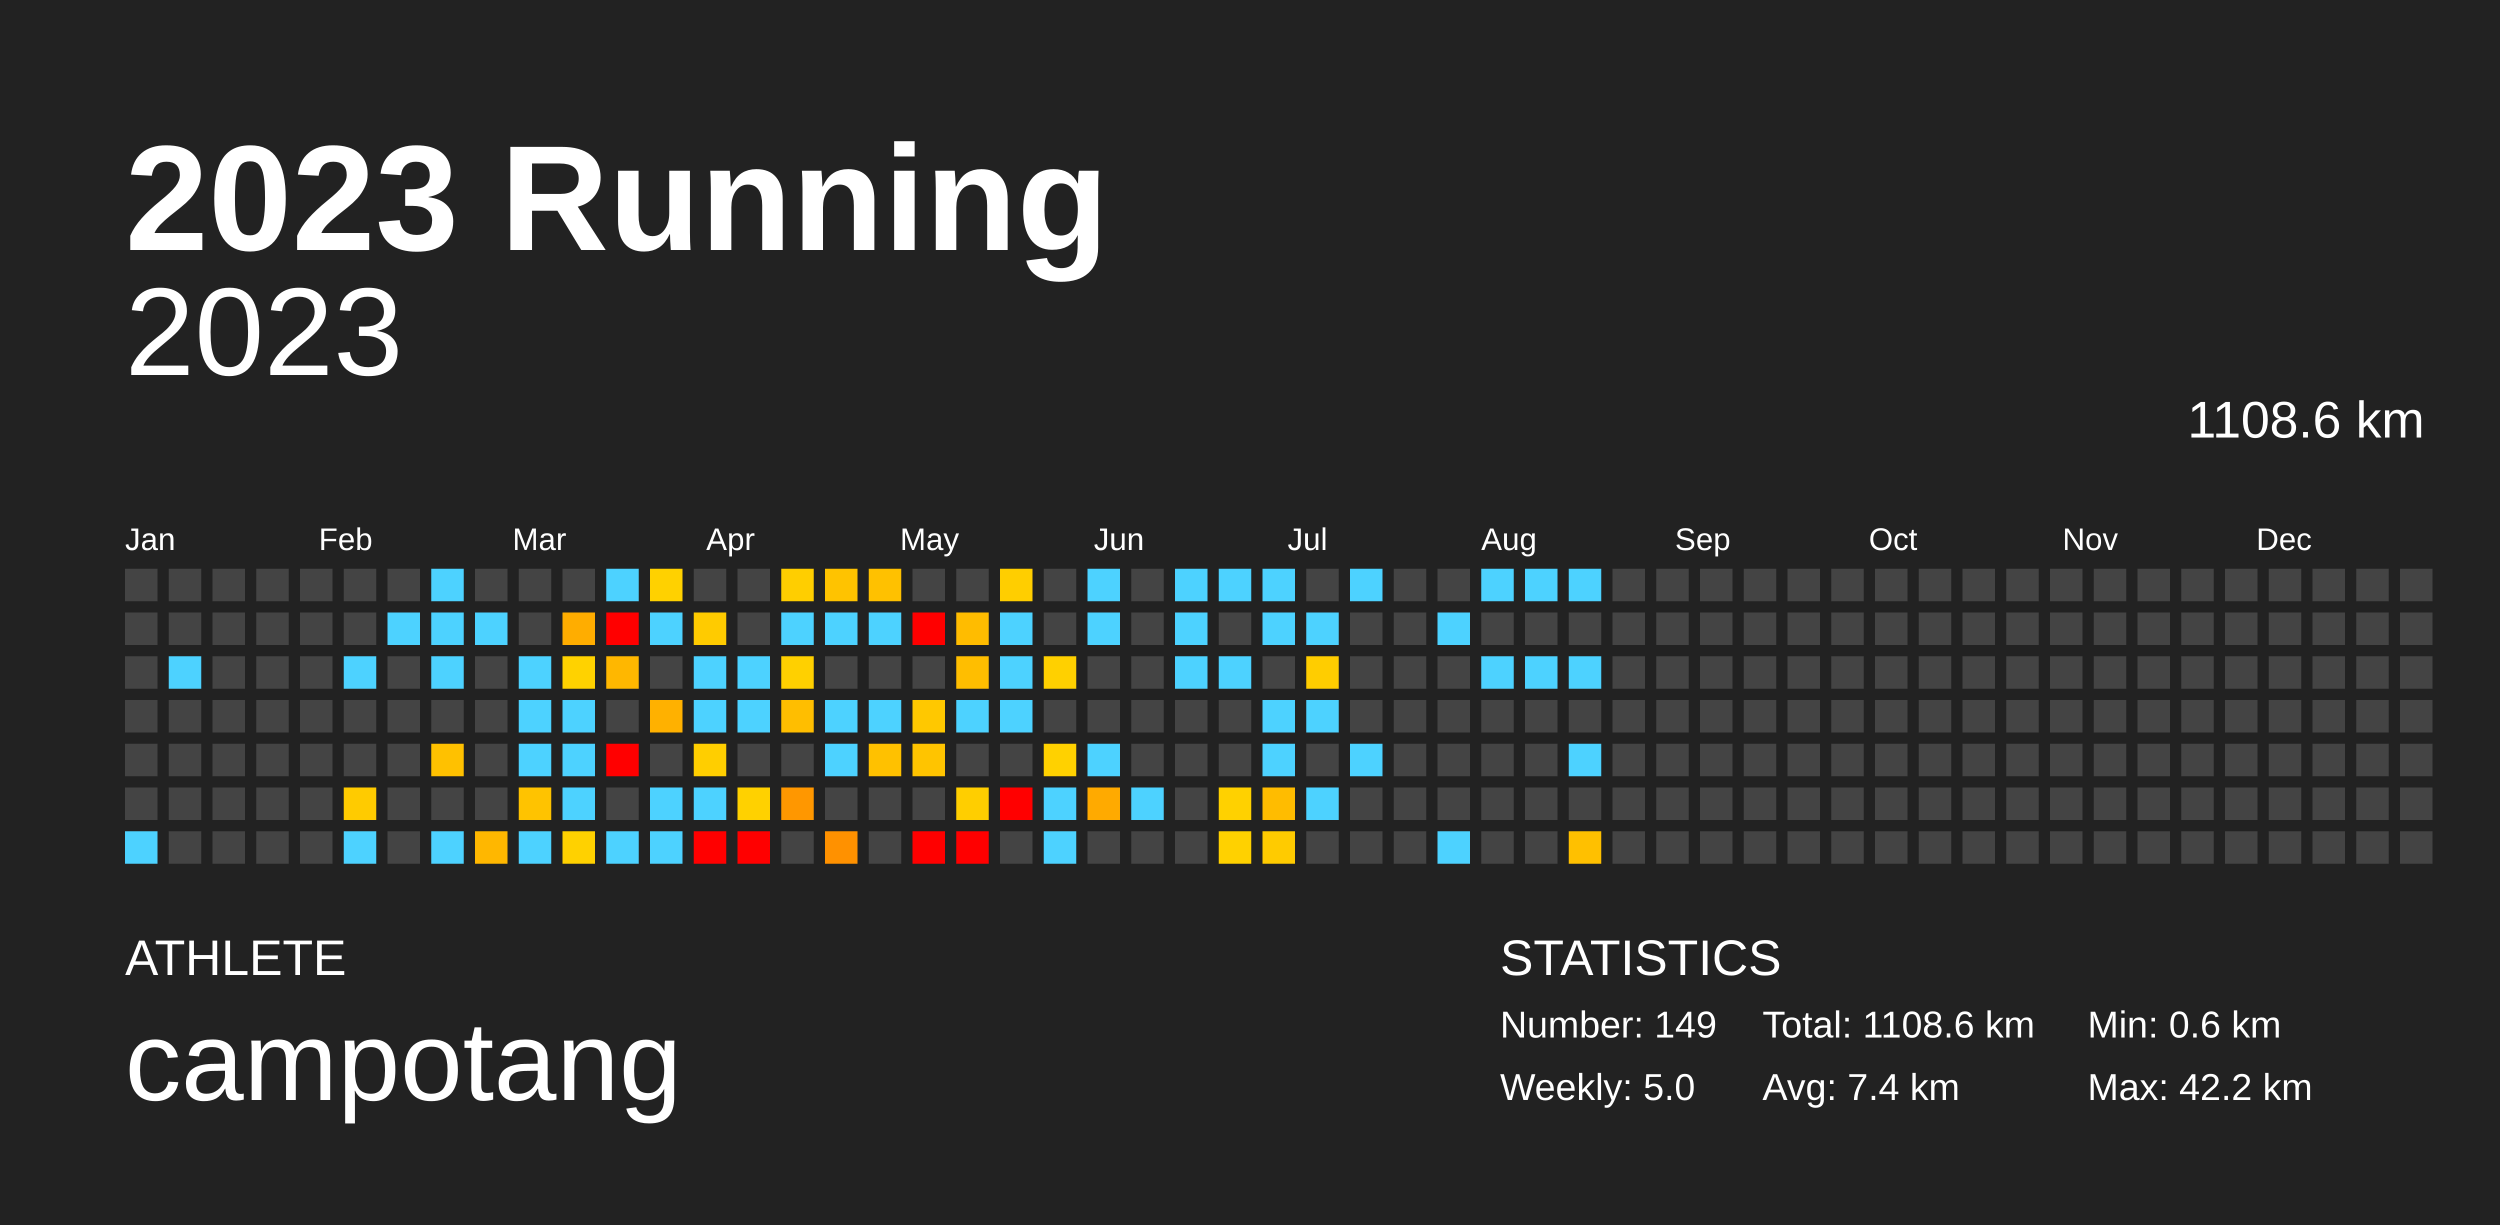
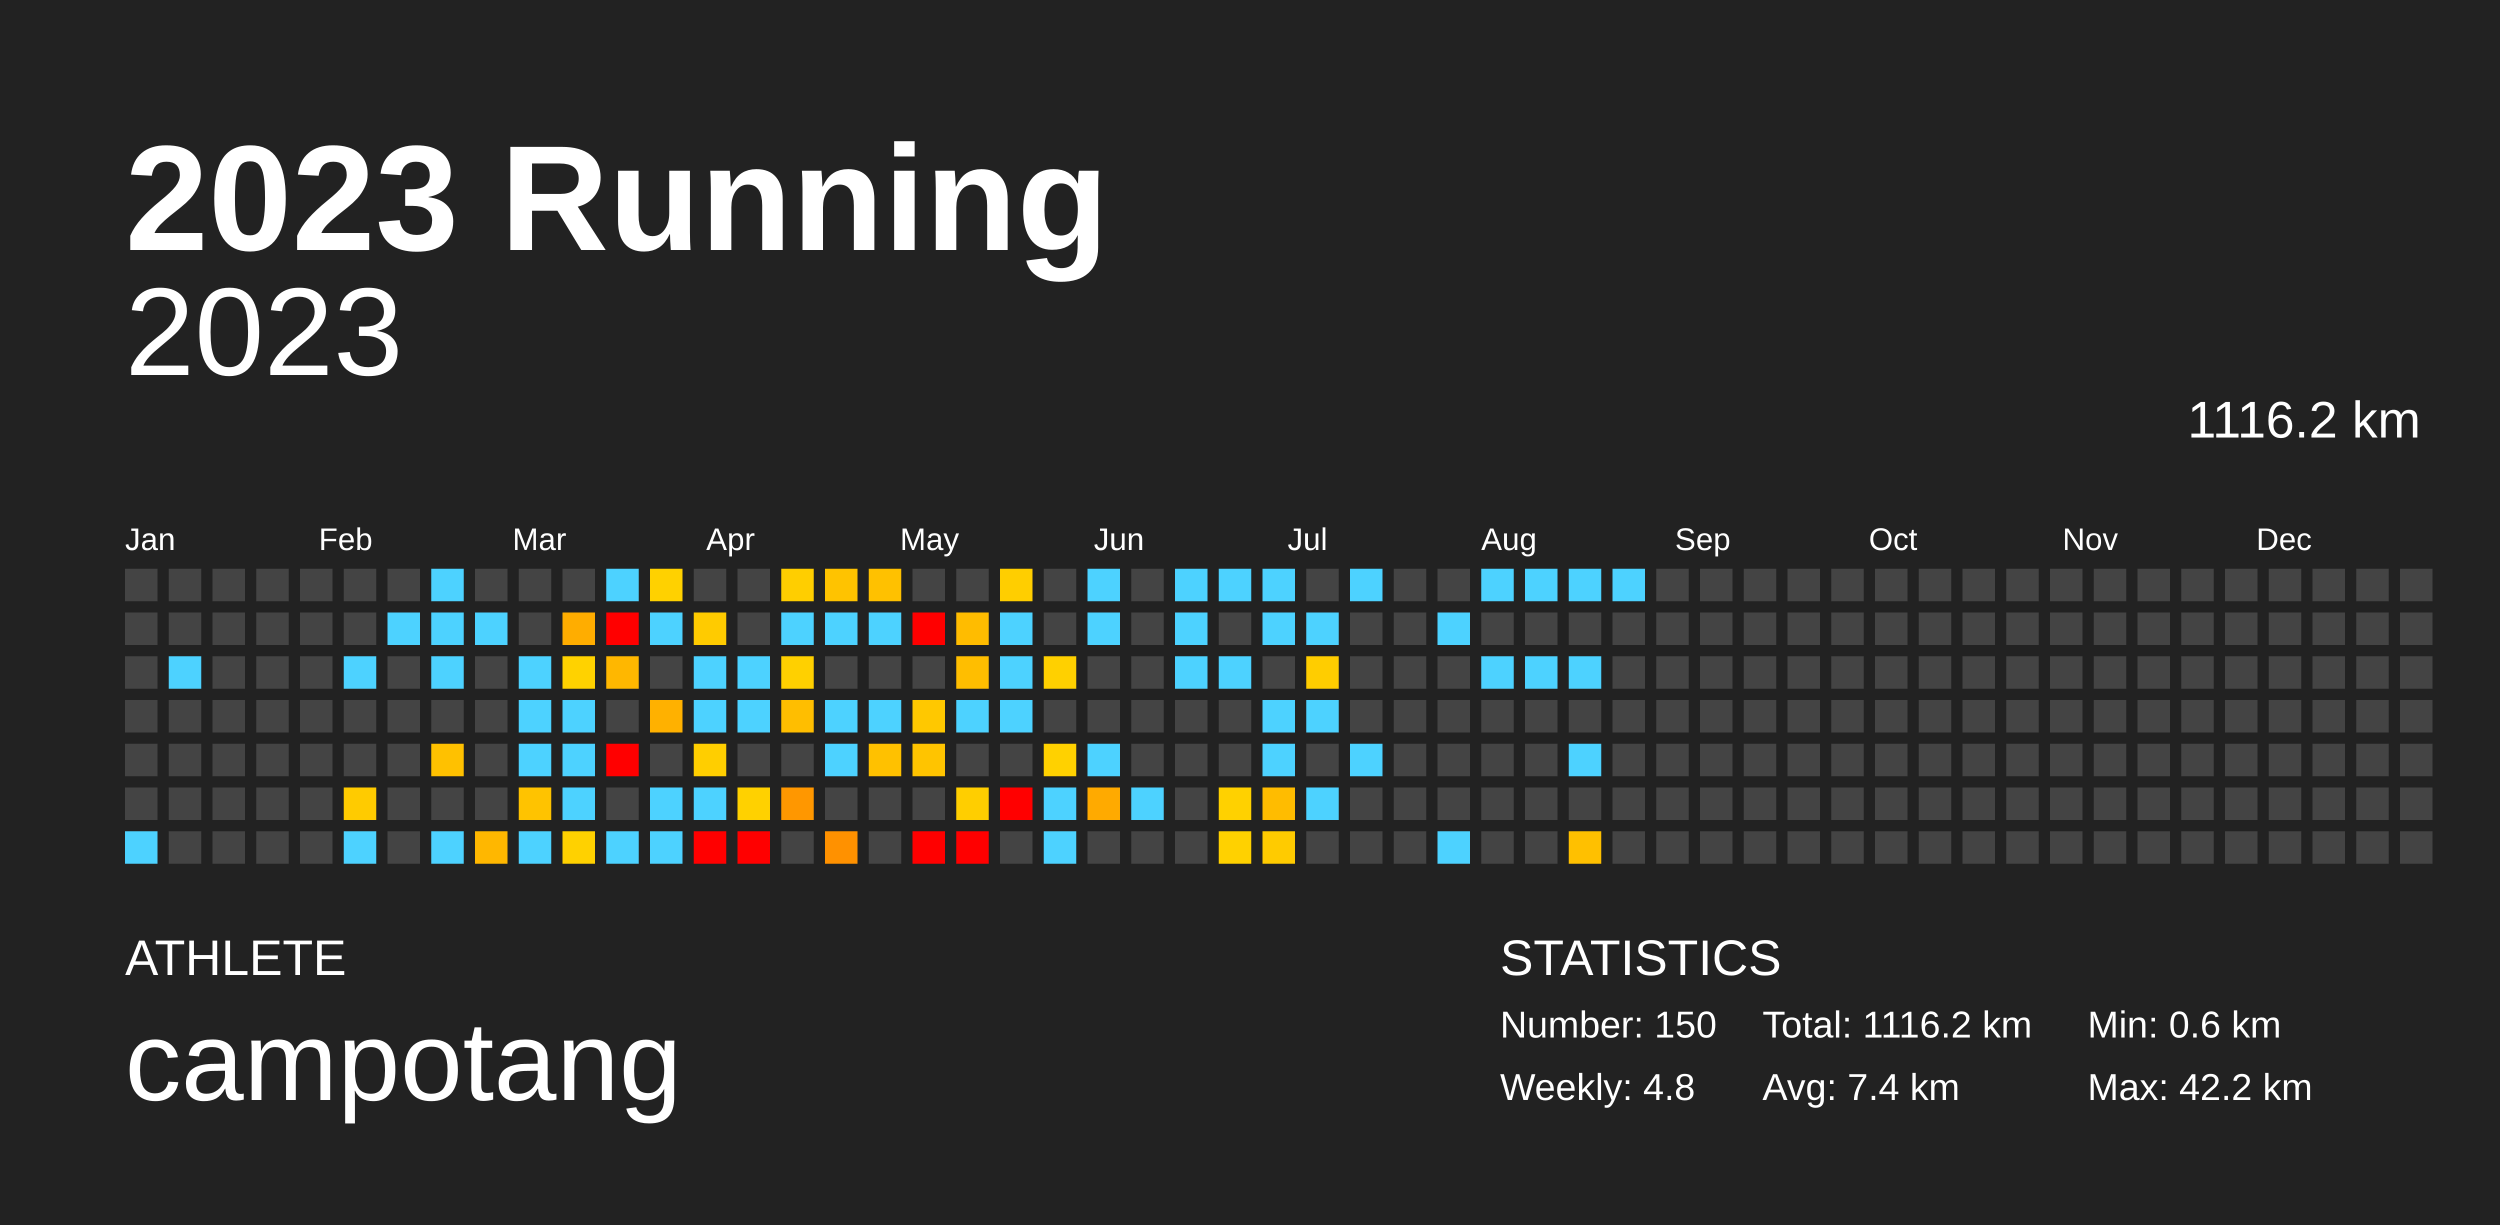
<svg xmlns="http://www.w3.org/2000/svg" baseProfile="full" height="98mm" version="1.1" viewBox="0,0,200,98" width="200mm">
  <defs />
  <rect fill="#222222" height="98" width="200" x="0" y="0" />
  <text fill="#FFFFFF" style="font-size:12px; font-family:Arial; font-weight:bold;" x="10" y="20">2023 Running</text>
  <text fill="#FFFFFF" style="font-size:4px; font-family:Arial" x="10" y="78">ATHLETE</text>
  <text fill="#FFFFFF" style="font-size:9px; font-family:Arial" x="10" y="88">campotang</text>
  <text fill="#FFFFFF" style="font-size:4px; font-family:Arial" x="120" y="78">STATISTICS</text>
-   <text fill="#FFFFFF" style="font-size:3px; font-family:Arial" x="120" y="83">Number: 149</text>
-   <text fill="#FFFFFF" style="font-size:3px; font-family:Arial" x="120" y="88">Weekly: 5.0</text>
-   <text fill="#FFFFFF" style="font-size:3px; font-family:Arial" x="141" y="83">Total: 1108.6 km</text>
+   <text fill="#FFFFFF" style="font-size:3px; font-family:Arial" x="120" y="83">Number: 150</text>
+   <text fill="#FFFFFF" style="font-size:3px; font-family:Arial" x="120" y="88">Weekly: 4.8</text>
+   <text fill="#FFFFFF" style="font-size:3px; font-family:Arial" x="141" y="83">Total: 1116.2 km</text>
  <text fill="#FFFFFF" style="font-size:3px; font-family:Arial" x="141" y="88">Avg: 7.4 km</text>
  <text fill="#FFFFFF" style="font-size:3px; font-family:Arial" x="167" y="83">Min: 0.6 km</text>
  <text fill="#FFFFFF" style="font-size:3px; font-family:Arial" x="167" y="88">Max: 42.2 km</text>
  <text alignment-baseline="hanging" fill="#FFFFFF" style="font-size:10.0px; font-family:Arial;" x="10" y="30">2023</text>
-   <text alignment-baseline="hanging" fill="#FFFFFF" style="font-size:4.125px; font-family:Arial;" x="175" y="35">1108.6 km</text>
+   <text alignment-baseline="hanging" fill="#FFFFFF" style="font-size:4.125px; font-family:Arial;" x="175" y="35">1116.2 km</text>
  <text fill="#FFFFFF" style="font-size:2.5px; font-family:Arial" x="10.0" y="44">Jan</text>
  <text fill="#FFFFFF" style="font-size:2.5px; font-family:Arial" x="25.5" y="44">Feb</text>
  <text fill="#FFFFFF" style="font-size:2.5px; font-family:Arial" x="41.0" y="44">Mar</text>
  <text fill="#FFFFFF" style="font-size:2.5px; font-family:Arial" x="56.5" y="44">Apr</text>
  <text fill="#FFFFFF" style="font-size:2.5px; font-family:Arial" x="72.0" y="44">May</text>
  <text fill="#FFFFFF" style="font-size:2.5px; font-family:Arial" x="87.5" y="44">Jun</text>
  <text fill="#FFFFFF" style="font-size:2.5px; font-family:Arial" x="103.0" y="44">Jul</text>
  <text fill="#FFFFFF" style="font-size:2.5px; font-family:Arial" x="118.5" y="44">Aug</text>
  <text fill="#FFFFFF" style="font-size:2.5px; font-family:Arial" x="134.0" y="44">Sep</text>
  <text fill="#FFFFFF" style="font-size:2.5px; font-family:Arial" x="149.5" y="44">Oct</text>
  <text fill="#FFFFFF" style="font-size:2.5px; font-family:Arial" x="165.0" y="44">Nov</text>
  <text fill="#FFFFFF" style="font-size:2.5px; font-family:Arial" x="180.5" y="44">Dec</text>
  <rect fill="#444444" height="2.6" width="2.6" x="10.0" y="45.5" />
  <rect fill="#444444" height="2.6" width="2.6" x="10.0" y="49.0" />
  <rect fill="#444444" height="2.6" width="2.6" x="10.0" y="52.5" />
  <rect fill="#444444" height="2.6" width="2.6" x="10.0" y="56.0" />
  <rect fill="#444444" height="2.6" width="2.6" x="10.0" y="59.5" />
  <rect fill="#444444" height="2.6" width="2.6" x="10.0" y="63.0" />
  <rect fill="#4dd2ff" height="2.6" width="2.6" x="10.0" y="66.5" />
  <rect fill="#444444" height="2.6" width="2.6" x="13.5" y="45.5" />
  <rect fill="#444444" height="2.6" width="2.6" x="13.5" y="49.0" />
  <rect fill="#4dd2ff" height="2.6" width="2.6" x="13.5" y="52.5" />
  <rect fill="#444444" height="2.6" width="2.6" x="13.5" y="56.0" />
  <rect fill="#444444" height="2.6" width="2.6" x="13.5" y="59.5" />
  <rect fill="#444444" height="2.6" width="2.6" x="13.5" y="63.0" />
  <rect fill="#444444" height="2.6" width="2.6" x="13.5" y="66.5" />
  <rect fill="#444444" height="2.6" width="2.6" x="17.0" y="45.5" />
  <rect fill="#444444" height="2.6" width="2.6" x="17.0" y="49.0" />
  <rect fill="#444444" height="2.6" width="2.6" x="17.0" y="52.5" />
  <rect fill="#444444" height="2.6" width="2.6" x="17.0" y="56.0" />
  <rect fill="#444444" height="2.6" width="2.6" x="17.0" y="59.5" />
  <rect fill="#444444" height="2.6" width="2.6" x="17.0" y="63.0" />
  <rect fill="#444444" height="2.6" width="2.6" x="17.0" y="66.5" />
  <rect fill="#444444" height="2.6" width="2.6" x="20.5" y="45.5" />
  <rect fill="#444444" height="2.6" width="2.6" x="20.5" y="49.0" />
  <rect fill="#444444" height="2.6" width="2.6" x="20.5" y="52.5" />
  <rect fill="#444444" height="2.6" width="2.6" x="20.5" y="56.0" />
  <rect fill="#444444" height="2.6" width="2.6" x="20.5" y="59.5" />
  <rect fill="#444444" height="2.6" width="2.6" x="20.5" y="63.0" />
  <rect fill="#444444" height="2.6" width="2.6" x="20.5" y="66.5" />
  <rect fill="#444444" height="2.6" width="2.6" x="24.0" y="45.5" />
  <rect fill="#444444" height="2.6" width="2.6" x="24.0" y="49.0" />
  <rect fill="#444444" height="2.6" width="2.6" x="24.0" y="52.5" />
  <rect fill="#444444" height="2.6" width="2.6" x="24.0" y="56.0" />
  <rect fill="#444444" height="2.6" width="2.6" x="24.0" y="59.5" />
  <rect fill="#444444" height="2.6" width="2.6" x="24.0" y="63.0" />
  <rect fill="#444444" height="2.6" width="2.6" x="24.0" y="66.5" />
  <rect fill="#444444" height="2.6" width="2.6" x="27.5" y="45.5" />
  <rect fill="#444444" height="2.6" width="2.6" x="27.5" y="49.0" />
  <rect fill="#4dd2ff" height="2.6" width="2.6" x="27.5" y="52.5" />
  <rect fill="#444444" height="2.6" width="2.6" x="27.5" y="56.0" />
  <rect fill="#444444" height="2.6" width="2.6" x="27.5" y="59.5" />
  <rect fill="#ffcb00" height="2.6" width="2.6" x="27.5" y="63.0" />
  <rect fill="#4dd2ff" height="2.6" width="2.6" x="27.5" y="66.5" />
  <rect fill="#444444" height="2.6" width="2.6" x="31.0" y="45.5" />
  <rect fill="#4dd2ff" height="2.6" width="2.6" x="31.0" y="49.0" />
  <rect fill="#444444" height="2.6" width="2.6" x="31.0" y="52.5" />
  <rect fill="#444444" height="2.6" width="2.6" x="31.0" y="56.0" />
  <rect fill="#444444" height="2.6" width="2.6" x="31.0" y="59.5" />
  <rect fill="#444444" height="2.6" width="2.6" x="31.0" y="63.0" />
  <rect fill="#444444" height="2.6" width="2.6" x="31.0" y="66.5" />
  <rect fill="#4dd2ff" height="2.6" width="2.6" x="34.5" y="45.5" />
  <rect fill="#4dd2ff" height="2.6" width="2.6" x="34.5" y="49.0" />
  <rect fill="#4dd2ff" height="2.6" width="2.6" x="34.5" y="52.5" />
  <rect fill="#444444" height="2.6" width="2.6" x="34.5" y="56.0" />
  <rect fill="#ffc100" height="2.6" width="2.6" x="34.5" y="59.5" />
  <rect fill="#444444" height="2.6" width="2.6" x="34.5" y="63.0" />
  <rect fill="#4dd2ff" height="2.6" width="2.6" x="34.5" y="66.5" />
  <rect fill="#444444" height="2.6" width="2.6" x="38.0" y="45.5" />
  <rect fill="#4dd2ff" height="2.6" width="2.6" x="38.0" y="49.0" />
  <rect fill="#444444" height="2.6" width="2.6" x="38.0" y="52.5" />
  <rect fill="#444444" height="2.6" width="2.6" x="38.0" y="56.0" />
  <rect fill="#444444" height="2.6" width="2.6" x="38.0" y="59.5" />
  <rect fill="#444444" height="2.6" width="2.6" x="38.0" y="63.0" />
  <rect fill="#ffb700" height="2.6" width="2.6" x="38.0" y="66.5" />
  <rect fill="#444444" height="2.6" width="2.6" x="41.5" y="45.5" />
  <rect fill="#444444" height="2.6" width="2.6" x="41.5" y="49.0" />
  <rect fill="#4dd2ff" height="2.6" width="2.6" x="41.5" y="52.5" />
  <rect fill="#4dd2ff" height="2.6" width="2.6" x="41.5" y="56.0" />
  <rect fill="#4dd2ff" height="2.6" width="2.6" x="41.5" y="59.5" />
  <rect fill="#ffc300" height="2.6" width="2.6" x="41.5" y="63.0" />
  <rect fill="#4dd2ff" height="2.6" width="2.6" x="41.5" y="66.5" />
  <rect fill="#444444" height="2.6" width="2.6" x="45.0" y="45.5" />
  <rect fill="#ffad00" height="2.6" width="2.6" x="45.0" y="49.0" />
  <rect fill="#ffd200" height="2.6" width="2.6" x="45.0" y="52.5" />
  <rect fill="#4dd2ff" height="2.6" width="2.6" x="45.0" y="56.0" />
  <rect fill="#4dd2ff" height="2.6" width="2.6" x="45.0" y="59.5" />
  <rect fill="#4dd2ff" height="2.6" width="2.6" x="45.0" y="63.0" />
  <rect fill="#ffd100" height="2.6" width="2.6" x="45.0" y="66.5" />
  <rect fill="#4dd2ff" height="2.6" width="2.6" x="48.5" y="45.5" />
  <rect fill="red" height="2.6" width="2.6" x="48.5" y="49.0" />
  <rect fill="#ffb700" height="2.6" width="2.6" x="48.5" y="52.5" />
  <rect fill="#444444" height="2.6" width="2.6" x="48.5" y="56.0" />
  <rect fill="red" height="2.6" width="2.6" x="48.5" y="59.5" />
  <rect fill="#444444" height="2.6" width="2.6" x="48.5" y="63.0" />
  <rect fill="#4dd2ff" height="2.6" width="2.6" x="48.5" y="66.5" />
  <rect fill="#ffd100" height="2.6" width="2.6" x="52.0" y="45.5" />
  <rect fill="#4dd2ff" height="2.6" width="2.6" x="52.0" y="49.0" />
  <rect fill="#444444" height="2.6" width="2.6" x="52.0" y="52.5" />
  <rect fill="#ffb100" height="2.6" width="2.6" x="52.0" y="56.0" />
  <rect fill="#444444" height="2.6" width="2.6" x="52.0" y="59.5" />
  <rect fill="#4dd2ff" height="2.6" width="2.6" x="52.0" y="63.0" />
  <rect fill="#4dd2ff" height="2.6" width="2.6" x="52.0" y="66.5" />
  <rect fill="#444444" height="2.6" width="2.6" x="55.5" y="45.5" />
  <rect fill="#ffcb00" height="2.6" width="2.6" x="55.5" y="49.0" />
  <rect fill="#4dd2ff" height="2.6" width="2.6" x="55.5" y="52.5" />
  <rect fill="#4dd2ff" height="2.6" width="2.6" x="55.5" y="56.0" />
  <rect fill="#ffce00" height="2.6" width="2.6" x="55.5" y="59.5" />
  <rect fill="#4dd2ff" height="2.6" width="2.6" x="55.5" y="63.0" />
  <rect fill="red" height="2.6" width="2.6" x="55.5" y="66.5" />
  <rect fill="#444444" height="2.6" width="2.6" x="59.0" y="45.5" />
  <rect fill="#444444" height="2.6" width="2.6" x="59.0" y="49.0" />
  <rect fill="#4dd2ff" height="2.6" width="2.6" x="59.0" y="52.5" />
  <rect fill="#4dd2ff" height="2.6" width="2.6" x="59.0" y="56.0" />
  <rect fill="#444444" height="2.6" width="2.6" x="59.0" y="59.5" />
  <rect fill="#ffd100" height="2.6" width="2.6" x="59.0" y="63.0" />
  <rect fill="red" height="2.6" width="2.6" x="59.0" y="66.5" />
  <rect fill="#ffce00" height="2.6" width="2.6" x="62.5" y="45.5" />
  <rect fill="#4dd2ff" height="2.6" width="2.6" x="62.5" y="49.0" />
  <rect fill="#ffd000" height="2.6" width="2.6" x="62.5" y="52.5" />
  <rect fill="#ffbe00" height="2.6" width="2.6" x="62.5" y="56.0" />
  <rect fill="#444444" height="2.6" width="2.6" x="62.5" y="59.5" />
  <rect fill="#ff9700" height="2.6" width="2.6" x="62.5" y="63.0" />
  <rect fill="#444444" height="2.6" width="2.6" x="62.5" y="66.5" />
  <rect fill="#ffc300" height="2.6" width="2.6" x="66.0" y="45.5" />
  <rect fill="#4dd2ff" height="2.6" width="2.6" x="66.0" y="49.0" />
  <rect fill="#444444" height="2.6" width="2.6" x="66.0" y="52.5" />
  <rect fill="#4dd2ff" height="2.6" width="2.6" x="66.0" y="56.0" />
  <rect fill="#4dd2ff" height="2.6" width="2.6" x="66.0" y="59.5" />
  <rect fill="#444444" height="2.6" width="2.6" x="66.0" y="63.0" />
  <rect fill="#ff9100" height="2.6" width="2.6" x="66.0" y="66.5" />
  <rect fill="#ffc100" height="2.6" width="2.6" x="69.5" y="45.5" />
  <rect fill="#4dd2ff" height="2.6" width="2.6" x="69.5" y="49.0" />
  <rect fill="#444444" height="2.6" width="2.6" x="69.5" y="52.5" />
  <rect fill="#4dd2ff" height="2.6" width="2.6" x="69.5" y="56.0" />
  <rect fill="#ffc100" height="2.6" width="2.6" x="69.5" y="59.5" />
  <rect fill="#444444" height="2.6" width="2.6" x="69.5" y="63.0" />
  <rect fill="#444444" height="2.6" width="2.6" x="69.5" y="66.5" />
  <rect fill="#444444" height="2.6" width="2.6" x="73.0" y="45.5" />
  <rect fill="red" height="2.6" width="2.6" x="73.0" y="49.0" />
  <rect fill="#444444" height="2.6" width="2.6" x="73.0" y="52.5" />
  <rect fill="#ffc800" height="2.6" width="2.6" x="73.0" y="56.0" />
  <rect fill="#ffc400" height="2.6" width="2.6" x="73.0" y="59.5" />
  <rect fill="#444444" height="2.6" width="2.6" x="73.0" y="63.0" />
  <rect fill="red" height="2.6" width="2.6" x="73.0" y="66.5" />
  <rect fill="#444444" height="2.6" width="2.6" x="76.5" y="45.5" />
  <rect fill="#ffbc00" height="2.6" width="2.6" x="76.5" y="49.0" />
  <rect fill="#ffbe00" height="2.6" width="2.6" x="76.5" y="52.5" />
  <rect fill="#4dd2ff" height="2.6" width="2.6" x="76.5" y="56.0" />
  <rect fill="#444444" height="2.6" width="2.6" x="76.5" y="59.5" />
  <rect fill="#ffce00" height="2.6" width="2.6" x="76.5" y="63.0" />
  <rect fill="red" height="2.6" width="2.6" x="76.5" y="66.5" />
  <rect fill="#ffce00" height="2.6" width="2.6" x="80.0" y="45.5" />
  <rect fill="#4dd2ff" height="2.6" width="2.6" x="80.0" y="49.0" />
  <rect fill="#4dd2ff" height="2.6" width="2.6" x="80.0" y="52.5" />
  <rect fill="#4dd2ff" height="2.6" width="2.6" x="80.0" y="56.0" />
  <rect fill="#444444" height="2.6" width="2.6" x="80.0" y="59.5" />
  <rect fill="red" height="2.6" width="2.6" x="80.0" y="63.0" />
  <rect fill="#444444" height="2.6" width="2.6" x="80.0" y="66.5" />
  <rect fill="#444444" height="2.6" width="2.6" x="83.5" y="45.5" />
  <rect fill="#444444" height="2.6" width="2.6" x="83.5" y="49.0" />
  <rect fill="#ffd000" height="2.6" width="2.6" x="83.5" y="52.5" />
  <rect fill="#444444" height="2.6" width="2.6" x="83.5" y="56.0" />
  <rect fill="#ffd100" height="2.6" width="2.6" x="83.5" y="59.5" />
  <rect fill="#4dd2ff" height="2.6" width="2.6" x="83.5" y="63.0" />
  <rect fill="#4dd2ff" height="2.6" width="2.6" x="83.5" y="66.5" />
  <rect fill="#4dd2ff" height="2.6" width="2.6" x="87.0" y="45.5" />
  <rect fill="#4dd2ff" height="2.6" width="2.6" x="87.0" y="49.0" />
  <rect fill="#444444" height="2.6" width="2.6" x="87.0" y="52.5" />
  <rect fill="#444444" height="2.6" width="2.6" x="87.0" y="56.0" />
  <rect fill="#4dd2ff" height="2.6" width="2.6" x="87.0" y="59.5" />
  <rect fill="#ffaa00" height="2.6" width="2.6" x="87.0" y="63.0" />
  <rect fill="#444444" height="2.6" width="2.6" x="87.0" y="66.5" />
  <rect fill="#444444" height="2.6" width="2.6" x="90.5" y="45.5" />
  <rect fill="#444444" height="2.6" width="2.6" x="90.5" y="49.0" />
  <rect fill="#444444" height="2.6" width="2.6" x="90.5" y="52.5" />
  <rect fill="#444444" height="2.6" width="2.6" x="90.5" y="56.0" />
  <rect fill="#444444" height="2.6" width="2.6" x="90.5" y="59.5" />
  <rect fill="#4dd2ff" height="2.6" width="2.6" x="90.5" y="63.0" />
  <rect fill="#444444" height="2.6" width="2.6" x="90.5" y="66.5" />
  <rect fill="#4dd2ff" height="2.6" width="2.6" x="94.0" y="45.5" />
  <rect fill="#4dd2ff" height="2.6" width="2.6" x="94.0" y="49.0" />
  <rect fill="#4dd2ff" height="2.6" width="2.6" x="94.0" y="52.5" />
  <rect fill="#444444" height="2.6" width="2.6" x="94.0" y="56.0" />
  <rect fill="#444444" height="2.6" width="2.6" x="94.0" y="59.5" />
  <rect fill="#444444" height="2.6" width="2.6" x="94.0" y="63.0" />
  <rect fill="#444444" height="2.6" width="2.6" x="94.0" y="66.5" />
  <rect fill="#4dd2ff" height="2.6" width="2.6" x="97.5" y="45.5" />
  <rect fill="#444444" height="2.6" width="2.6" x="97.5" y="49.0" />
  <rect fill="#4dd2ff" height="2.6" width="2.6" x="97.5" y="52.5" />
  <rect fill="#444444" height="2.6" width="2.6" x="97.5" y="56.0" />
  <rect fill="#444444" height="2.6" width="2.6" x="97.5" y="59.5" />
  <rect fill="#ffd100" height="2.6" width="2.6" x="97.5" y="63.0" />
  <rect fill="#ffd100" height="2.6" width="2.6" x="97.5" y="66.5" />
  <rect fill="#4dd2ff" height="2.6" width="2.6" x="101.0" y="45.5" />
  <rect fill="#4dd2ff" height="2.6" width="2.6" x="101.0" y="49.0" />
  <rect fill="#444444" height="2.6" width="2.6" x="101.0" y="52.5" />
  <rect fill="#4dd2ff" height="2.6" width="2.6" x="101.0" y="56.0" />
  <rect fill="#4dd2ff" height="2.6" width="2.6" x="101.0" y="59.5" />
  <rect fill="#ffbc00" height="2.6" width="2.6" x="101.0" y="63.0" />
  <rect fill="#ffcb00" height="2.6" width="2.6" x="101.0" y="66.5" />
  <rect fill="#444444" height="2.6" width="2.6" x="104.5" y="45.5" />
  <rect fill="#4dd2ff" height="2.6" width="2.6" x="104.5" y="49.0" />
  <rect fill="#ffcd00" height="2.6" width="2.6" x="104.5" y="52.5" />
  <rect fill="#4dd2ff" height="2.6" width="2.6" x="104.5" y="56.0" />
  <rect fill="#444444" height="2.6" width="2.6" x="104.5" y="59.5" />
  <rect fill="#4dd2ff" height="2.6" width="2.6" x="104.5" y="63.0" />
  <rect fill="#444444" height="2.6" width="2.6" x="104.5" y="66.5" />
  <rect fill="#4dd2ff" height="2.6" width="2.6" x="108.0" y="45.5" />
  <rect fill="#444444" height="2.6" width="2.6" x="108.0" y="49.0" />
  <rect fill="#444444" height="2.6" width="2.6" x="108.0" y="52.5" />
  <rect fill="#444444" height="2.6" width="2.6" x="108.0" y="56.0" />
  <rect fill="#4dd2ff" height="2.6" width="2.6" x="108.0" y="59.5" />
  <rect fill="#444444" height="2.6" width="2.6" x="108.0" y="63.0" />
  <rect fill="#444444" height="2.6" width="2.6" x="108.0" y="66.5" />
  <rect fill="#444444" height="2.6" width="2.6" x="111.5" y="45.5" />
  <rect fill="#444444" height="2.6" width="2.6" x="111.5" y="49.0" />
  <rect fill="#444444" height="2.6" width="2.6" x="111.5" y="52.5" />
  <rect fill="#444444" height="2.6" width="2.6" x="111.5" y="56.0" />
  <rect fill="#444444" height="2.6" width="2.6" x="111.5" y="59.5" />
  <rect fill="#444444" height="2.6" width="2.6" x="111.5" y="63.0" />
  <rect fill="#444444" height="2.6" width="2.6" x="111.5" y="66.5" />
  <rect fill="#444444" height="2.6" width="2.6" x="115.0" y="45.5" />
  <rect fill="#4dd2ff" height="2.6" width="2.6" x="115.0" y="49.0" />
  <rect fill="#444444" height="2.6" width="2.6" x="115.0" y="52.5" />
  <rect fill="#444444" height="2.6" width="2.6" x="115.0" y="56.0" />
  <rect fill="#444444" height="2.6" width="2.6" x="115.0" y="59.5" />
  <rect fill="#444444" height="2.6" width="2.6" x="115.0" y="63.0" />
  <rect fill="#4dd2ff" height="2.6" width="2.6" x="115.0" y="66.5" />
  <rect fill="#4dd2ff" height="2.6" width="2.6" x="118.5" y="45.5" />
  <rect fill="#444444" height="2.6" width="2.6" x="118.5" y="49.0" />
  <rect fill="#4dd2ff" height="2.6" width="2.6" x="118.5" y="52.5" />
  <rect fill="#444444" height="2.6" width="2.6" x="118.5" y="56.0" />
  <rect fill="#444444" height="2.6" width="2.6" x="118.5" y="59.5" />
  <rect fill="#444444" height="2.6" width="2.6" x="118.5" y="63.0" />
  <rect fill="#444444" height="2.6" width="2.6" x="118.5" y="66.5" />
  <rect fill="#4dd2ff" height="2.6" width="2.6" x="122.0" y="45.5" />
  <rect fill="#444444" height="2.6" width="2.6" x="122.0" y="49.0" />
  <rect fill="#4dd2ff" height="2.6" width="2.6" x="122.0" y="52.5" />
  <rect fill="#444444" height="2.6" width="2.6" x="122.0" y="56.0" />
  <rect fill="#444444" height="2.6" width="2.6" x="122.0" y="59.5" />
  <rect fill="#444444" height="2.6" width="2.6" x="122.0" y="63.0" />
  <rect fill="#444444" height="2.6" width="2.6" x="122.0" y="66.5" />
  <rect fill="#4dd2ff" height="2.6" width="2.6" x="125.5" y="45.5" />
  <rect fill="#444444" height="2.6" width="2.6" x="125.5" y="49.0" />
  <rect fill="#4dd2ff" height="2.6" width="2.6" x="125.5" y="52.5" />
  <rect fill="#444444" height="2.6" width="2.6" x="125.5" y="56.0" />
  <rect fill="#4dd2ff" height="2.6" width="2.6" x="125.5" y="59.5" />
  <rect fill="#444444" height="2.6" width="2.6" x="125.5" y="63.0" />
  <rect fill="#ffc000" height="2.6" width="2.6" x="125.5" y="66.5" />
-   <rect fill="#444444" height="2.6" width="2.6" x="129.0" y="45.5" />
+   <rect fill="#4dd2ff" height="2.6" width="2.6" x="129.0" y="45.5" />
  <rect fill="#444444" height="2.6" width="2.6" x="129.0" y="49.0" />
  <rect fill="#444444" height="2.6" width="2.6" x="129.0" y="52.5" />
  <rect fill="#444444" height="2.6" width="2.6" x="129.0" y="56.0" />
  <rect fill="#444444" height="2.6" width="2.6" x="129.0" y="59.5" />
  <rect fill="#444444" height="2.6" width="2.6" x="129.0" y="63.0" />
  <rect fill="#444444" height="2.6" width="2.6" x="129.0" y="66.5" />
  <rect fill="#444444" height="2.6" width="2.6" x="132.5" y="45.5" />
  <rect fill="#444444" height="2.6" width="2.6" x="132.5" y="49.0" />
  <rect fill="#444444" height="2.6" width="2.6" x="132.5" y="52.5" />
  <rect fill="#444444" height="2.6" width="2.6" x="132.5" y="56.0" />
  <rect fill="#444444" height="2.6" width="2.6" x="132.5" y="59.5" />
  <rect fill="#444444" height="2.6" width="2.6" x="132.5" y="63.0" />
  <rect fill="#444444" height="2.6" width="2.6" x="132.5" y="66.5" />
  <rect fill="#444444" height="2.6" width="2.6" x="136.0" y="45.5" />
  <rect fill="#444444" height="2.6" width="2.6" x="136.0" y="49.0" />
  <rect fill="#444444" height="2.6" width="2.6" x="136.0" y="52.5" />
  <rect fill="#444444" height="2.6" width="2.6" x="136.0" y="56.0" />
  <rect fill="#444444" height="2.6" width="2.6" x="136.0" y="59.5" />
  <rect fill="#444444" height="2.6" width="2.6" x="136.0" y="63.0" />
  <rect fill="#444444" height="2.6" width="2.6" x="136.0" y="66.5" />
  <rect fill="#444444" height="2.6" width="2.6" x="139.5" y="45.5" />
  <rect fill="#444444" height="2.6" width="2.6" x="139.5" y="49.0" />
  <rect fill="#444444" height="2.6" width="2.6" x="139.5" y="52.5" />
  <rect fill="#444444" height="2.6" width="2.6" x="139.5" y="56.0" />
  <rect fill="#444444" height="2.6" width="2.6" x="139.5" y="59.5" />
  <rect fill="#444444" height="2.6" width="2.6" x="139.5" y="63.0" />
  <rect fill="#444444" height="2.6" width="2.6" x="139.5" y="66.5" />
  <rect fill="#444444" height="2.6" width="2.6" x="143.0" y="45.5" />
  <rect fill="#444444" height="2.6" width="2.6" x="143.0" y="49.0" />
  <rect fill="#444444" height="2.6" width="2.6" x="143.0" y="52.5" />
  <rect fill="#444444" height="2.6" width="2.6" x="143.0" y="56.0" />
  <rect fill="#444444" height="2.6" width="2.6" x="143.0" y="59.5" />
  <rect fill="#444444" height="2.6" width="2.6" x="143.0" y="63.0" />
  <rect fill="#444444" height="2.6" width="2.6" x="143.0" y="66.5" />
  <rect fill="#444444" height="2.6" width="2.6" x="146.5" y="45.5" />
  <rect fill="#444444" height="2.6" width="2.6" x="146.5" y="49.0" />
  <rect fill="#444444" height="2.6" width="2.6" x="146.5" y="52.5" />
  <rect fill="#444444" height="2.6" width="2.6" x="146.5" y="56.0" />
  <rect fill="#444444" height="2.6" width="2.6" x="146.5" y="59.5" />
  <rect fill="#444444" height="2.6" width="2.6" x="146.5" y="63.0" />
  <rect fill="#444444" height="2.6" width="2.6" x="146.5" y="66.5" />
  <rect fill="#444444" height="2.6" width="2.6" x="150.0" y="45.5" />
  <rect fill="#444444" height="2.6" width="2.6" x="150.0" y="49.0" />
  <rect fill="#444444" height="2.6" width="2.6" x="150.0" y="52.5" />
  <rect fill="#444444" height="2.6" width="2.6" x="150.0" y="56.0" />
  <rect fill="#444444" height="2.6" width="2.6" x="150.0" y="59.5" />
  <rect fill="#444444" height="2.6" width="2.6" x="150.0" y="63.0" />
  <rect fill="#444444" height="2.6" width="2.6" x="150.0" y="66.5" />
  <rect fill="#444444" height="2.6" width="2.6" x="153.5" y="45.5" />
  <rect fill="#444444" height="2.6" width="2.6" x="153.5" y="49.0" />
  <rect fill="#444444" height="2.6" width="2.6" x="153.5" y="52.5" />
  <rect fill="#444444" height="2.6" width="2.6" x="153.5" y="56.0" />
  <rect fill="#444444" height="2.6" width="2.6" x="153.5" y="59.5" />
  <rect fill="#444444" height="2.6" width="2.6" x="153.5" y="63.0" />
  <rect fill="#444444" height="2.6" width="2.6" x="153.5" y="66.5" />
  <rect fill="#444444" height="2.6" width="2.6" x="157.0" y="45.5" />
  <rect fill="#444444" height="2.6" width="2.6" x="157.0" y="49.0" />
  <rect fill="#444444" height="2.6" width="2.6" x="157.0" y="52.5" />
  <rect fill="#444444" height="2.6" width="2.6" x="157.0" y="56.0" />
  <rect fill="#444444" height="2.6" width="2.6" x="157.0" y="59.5" />
  <rect fill="#444444" height="2.6" width="2.6" x="157.0" y="63.0" />
  <rect fill="#444444" height="2.6" width="2.6" x="157.0" y="66.5" />
  <rect fill="#444444" height="2.6" width="2.6" x="160.5" y="45.5" />
  <rect fill="#444444" height="2.6" width="2.6" x="160.5" y="49.0" />
  <rect fill="#444444" height="2.6" width="2.6" x="160.5" y="52.5" />
  <rect fill="#444444" height="2.6" width="2.6" x="160.5" y="56.0" />
  <rect fill="#444444" height="2.6" width="2.6" x="160.5" y="59.5" />
  <rect fill="#444444" height="2.6" width="2.6" x="160.5" y="63.0" />
  <rect fill="#444444" height="2.6" width="2.6" x="160.5" y="66.5" />
  <rect fill="#444444" height="2.6" width="2.6" x="164.0" y="45.5" />
  <rect fill="#444444" height="2.6" width="2.6" x="164.0" y="49.0" />
  <rect fill="#444444" height="2.6" width="2.6" x="164.0" y="52.5" />
  <rect fill="#444444" height="2.6" width="2.6" x="164.0" y="56.0" />
  <rect fill="#444444" height="2.6" width="2.6" x="164.0" y="59.5" />
  <rect fill="#444444" height="2.6" width="2.6" x="164.0" y="63.0" />
  <rect fill="#444444" height="2.6" width="2.6" x="164.0" y="66.5" />
  <rect fill="#444444" height="2.6" width="2.6" x="167.5" y="45.5" />
  <rect fill="#444444" height="2.6" width="2.6" x="167.5" y="49.0" />
  <rect fill="#444444" height="2.6" width="2.6" x="167.5" y="52.5" />
  <rect fill="#444444" height="2.6" width="2.6" x="167.5" y="56.0" />
  <rect fill="#444444" height="2.6" width="2.6" x="167.5" y="59.5" />
  <rect fill="#444444" height="2.6" width="2.6" x="167.5" y="63.0" />
  <rect fill="#444444" height="2.6" width="2.6" x="167.5" y="66.5" />
  <rect fill="#444444" height="2.6" width="2.6" x="171.0" y="45.5" />
  <rect fill="#444444" height="2.6" width="2.6" x="171.0" y="49.0" />
  <rect fill="#444444" height="2.6" width="2.6" x="171.0" y="52.5" />
  <rect fill="#444444" height="2.6" width="2.6" x="171.0" y="56.0" />
  <rect fill="#444444" height="2.6" width="2.6" x="171.0" y="59.5" />
  <rect fill="#444444" height="2.6" width="2.6" x="171.0" y="63.0" />
  <rect fill="#444444" height="2.6" width="2.6" x="171.0" y="66.5" />
  <rect fill="#444444" height="2.6" width="2.6" x="174.5" y="45.5" />
  <rect fill="#444444" height="2.6" width="2.6" x="174.5" y="49.0" />
  <rect fill="#444444" height="2.6" width="2.6" x="174.5" y="52.5" />
  <rect fill="#444444" height="2.6" width="2.6" x="174.5" y="56.0" />
  <rect fill="#444444" height="2.6" width="2.6" x="174.5" y="59.5" />
  <rect fill="#444444" height="2.6" width="2.6" x="174.5" y="63.0" />
  <rect fill="#444444" height="2.6" width="2.6" x="174.5" y="66.5" />
  <rect fill="#444444" height="2.6" width="2.6" x="178.0" y="45.5" />
  <rect fill="#444444" height="2.6" width="2.6" x="178.0" y="49.0" />
  <rect fill="#444444" height="2.6" width="2.6" x="178.0" y="52.5" />
  <rect fill="#444444" height="2.6" width="2.6" x="178.0" y="56.0" />
  <rect fill="#444444" height="2.6" width="2.6" x="178.0" y="59.5" />
  <rect fill="#444444" height="2.6" width="2.6" x="178.0" y="63.0" />
  <rect fill="#444444" height="2.6" width="2.6" x="178.0" y="66.5" />
  <rect fill="#444444" height="2.6" width="2.6" x="181.5" y="45.5" />
  <rect fill="#444444" height="2.6" width="2.6" x="181.5" y="49.0" />
  <rect fill="#444444" height="2.6" width="2.6" x="181.5" y="52.5" />
  <rect fill="#444444" height="2.6" width="2.6" x="181.5" y="56.0" />
  <rect fill="#444444" height="2.6" width="2.6" x="181.5" y="59.5" />
  <rect fill="#444444" height="2.6" width="2.6" x="181.5" y="63.0" />
  <rect fill="#444444" height="2.6" width="2.6" x="181.5" y="66.5" />
  <rect fill="#444444" height="2.6" width="2.6" x="185.0" y="45.5" />
  <rect fill="#444444" height="2.6" width="2.6" x="185.0" y="49.0" />
  <rect fill="#444444" height="2.6" width="2.6" x="185.0" y="52.5" />
  <rect fill="#444444" height="2.6" width="2.6" x="185.0" y="56.0" />
  <rect fill="#444444" height="2.6" width="2.6" x="185.0" y="59.5" />
  <rect fill="#444444" height="2.6" width="2.6" x="185.0" y="63.0" />
  <rect fill="#444444" height="2.6" width="2.6" x="185.0" y="66.5" />
  <rect fill="#444444" height="2.6" width="2.6" x="188.5" y="45.5" />
  <rect fill="#444444" height="2.6" width="2.6" x="188.5" y="49.0" />
  <rect fill="#444444" height="2.6" width="2.6" x="188.5" y="52.5" />
  <rect fill="#444444" height="2.6" width="2.6" x="188.5" y="56.0" />
  <rect fill="#444444" height="2.6" width="2.6" x="188.5" y="59.5" />
  <rect fill="#444444" height="2.6" width="2.6" x="188.5" y="63.0" />
  <rect fill="#444444" height="2.6" width="2.6" x="188.5" y="66.5" />
  <rect fill="#444444" height="2.6" width="2.6" x="192.0" y="45.5" />
  <rect fill="#444444" height="2.6" width="2.6" x="192.0" y="49.0" />
  <rect fill="#444444" height="2.6" width="2.6" x="192.0" y="52.5" />
  <rect fill="#444444" height="2.6" width="2.6" x="192.0" y="56.0" />
  <rect fill="#444444" height="2.6" width="2.6" x="192.0" y="59.5" />
  <rect fill="#444444" height="2.6" width="2.6" x="192.0" y="63.0" />
  <rect fill="#444444" height="2.6" width="2.6" x="192.0" y="66.5" />
</svg>
